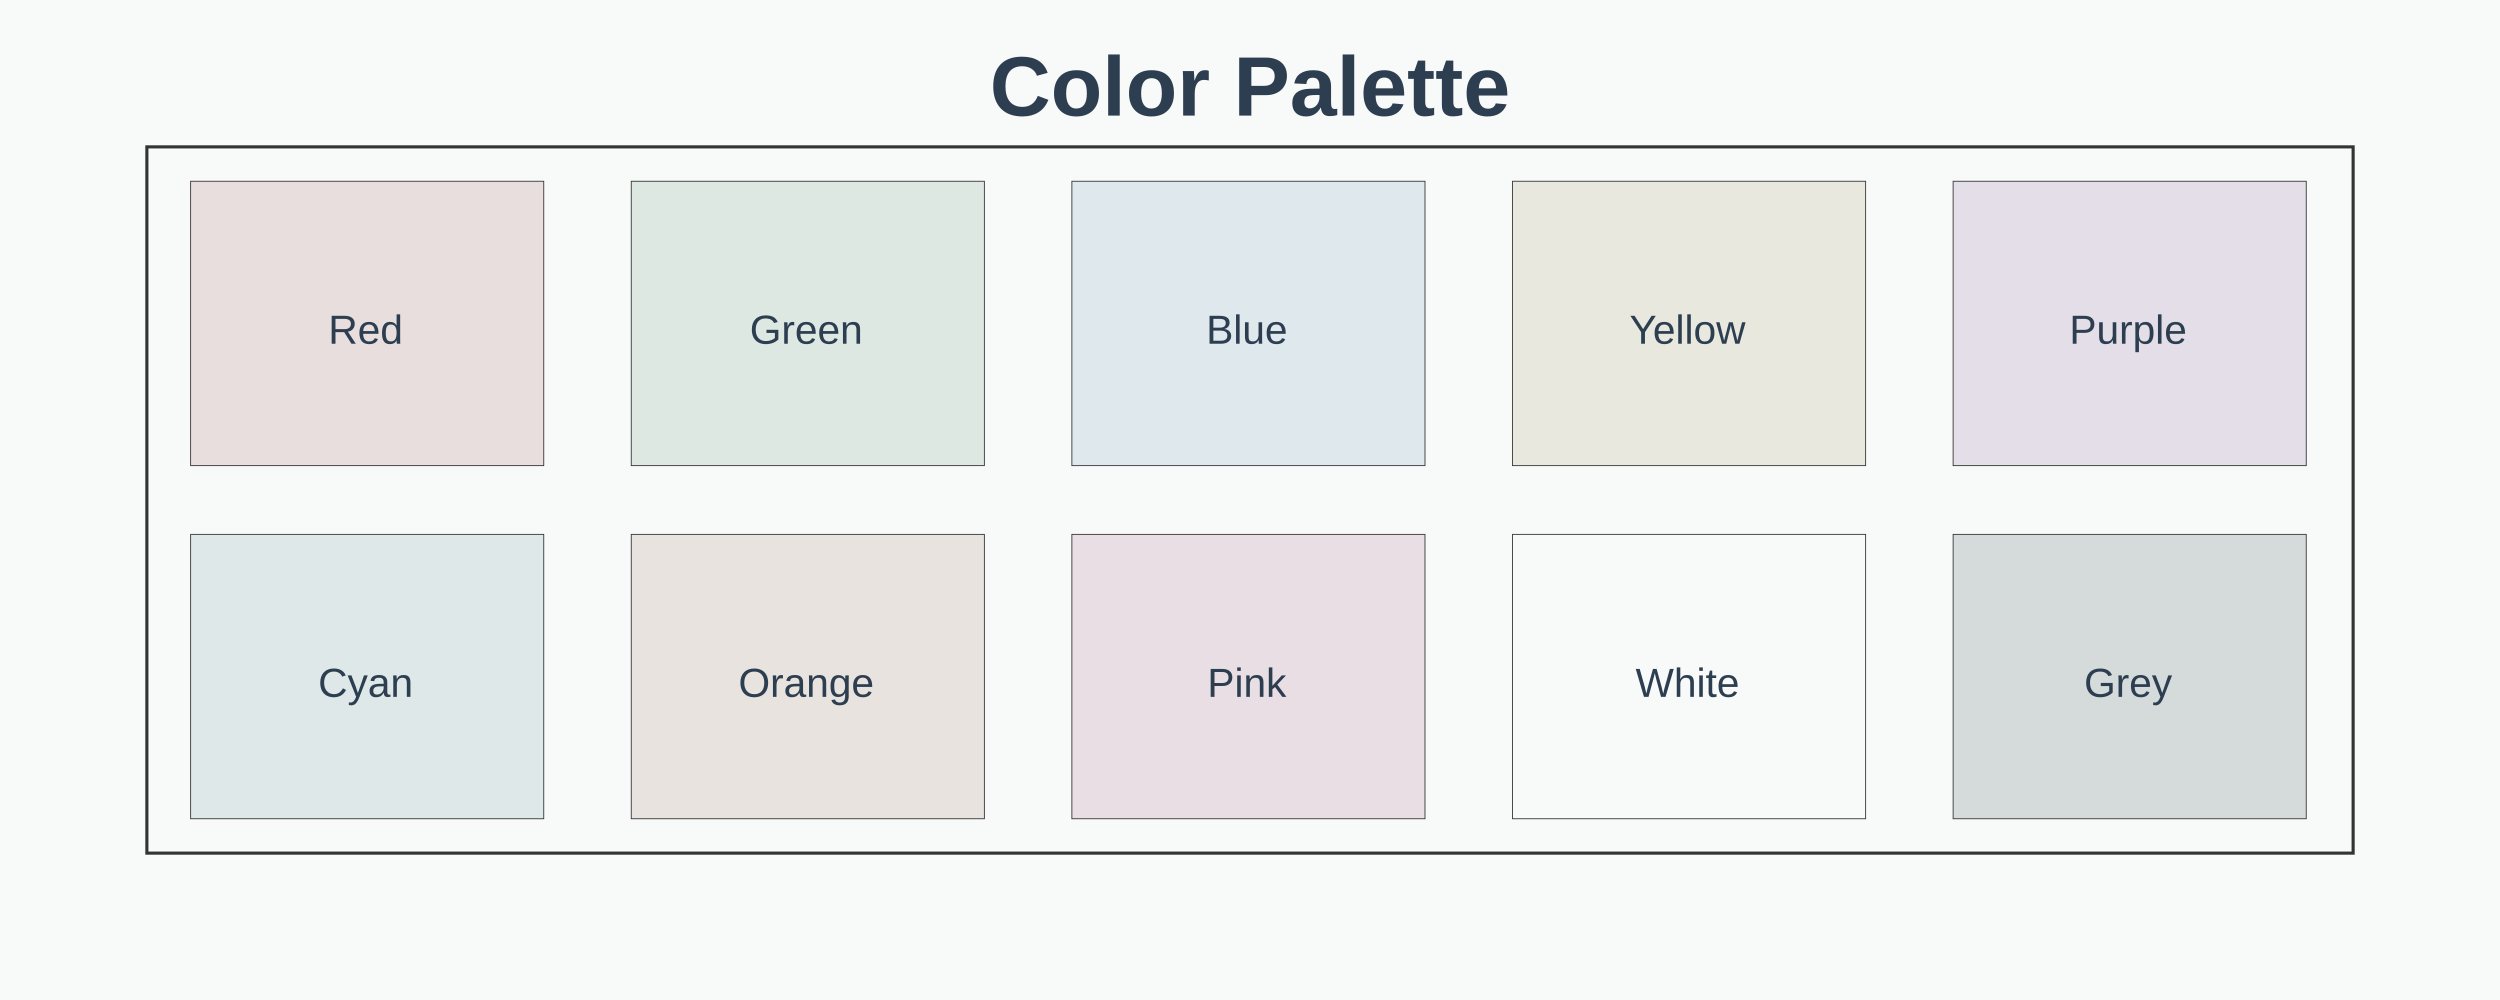
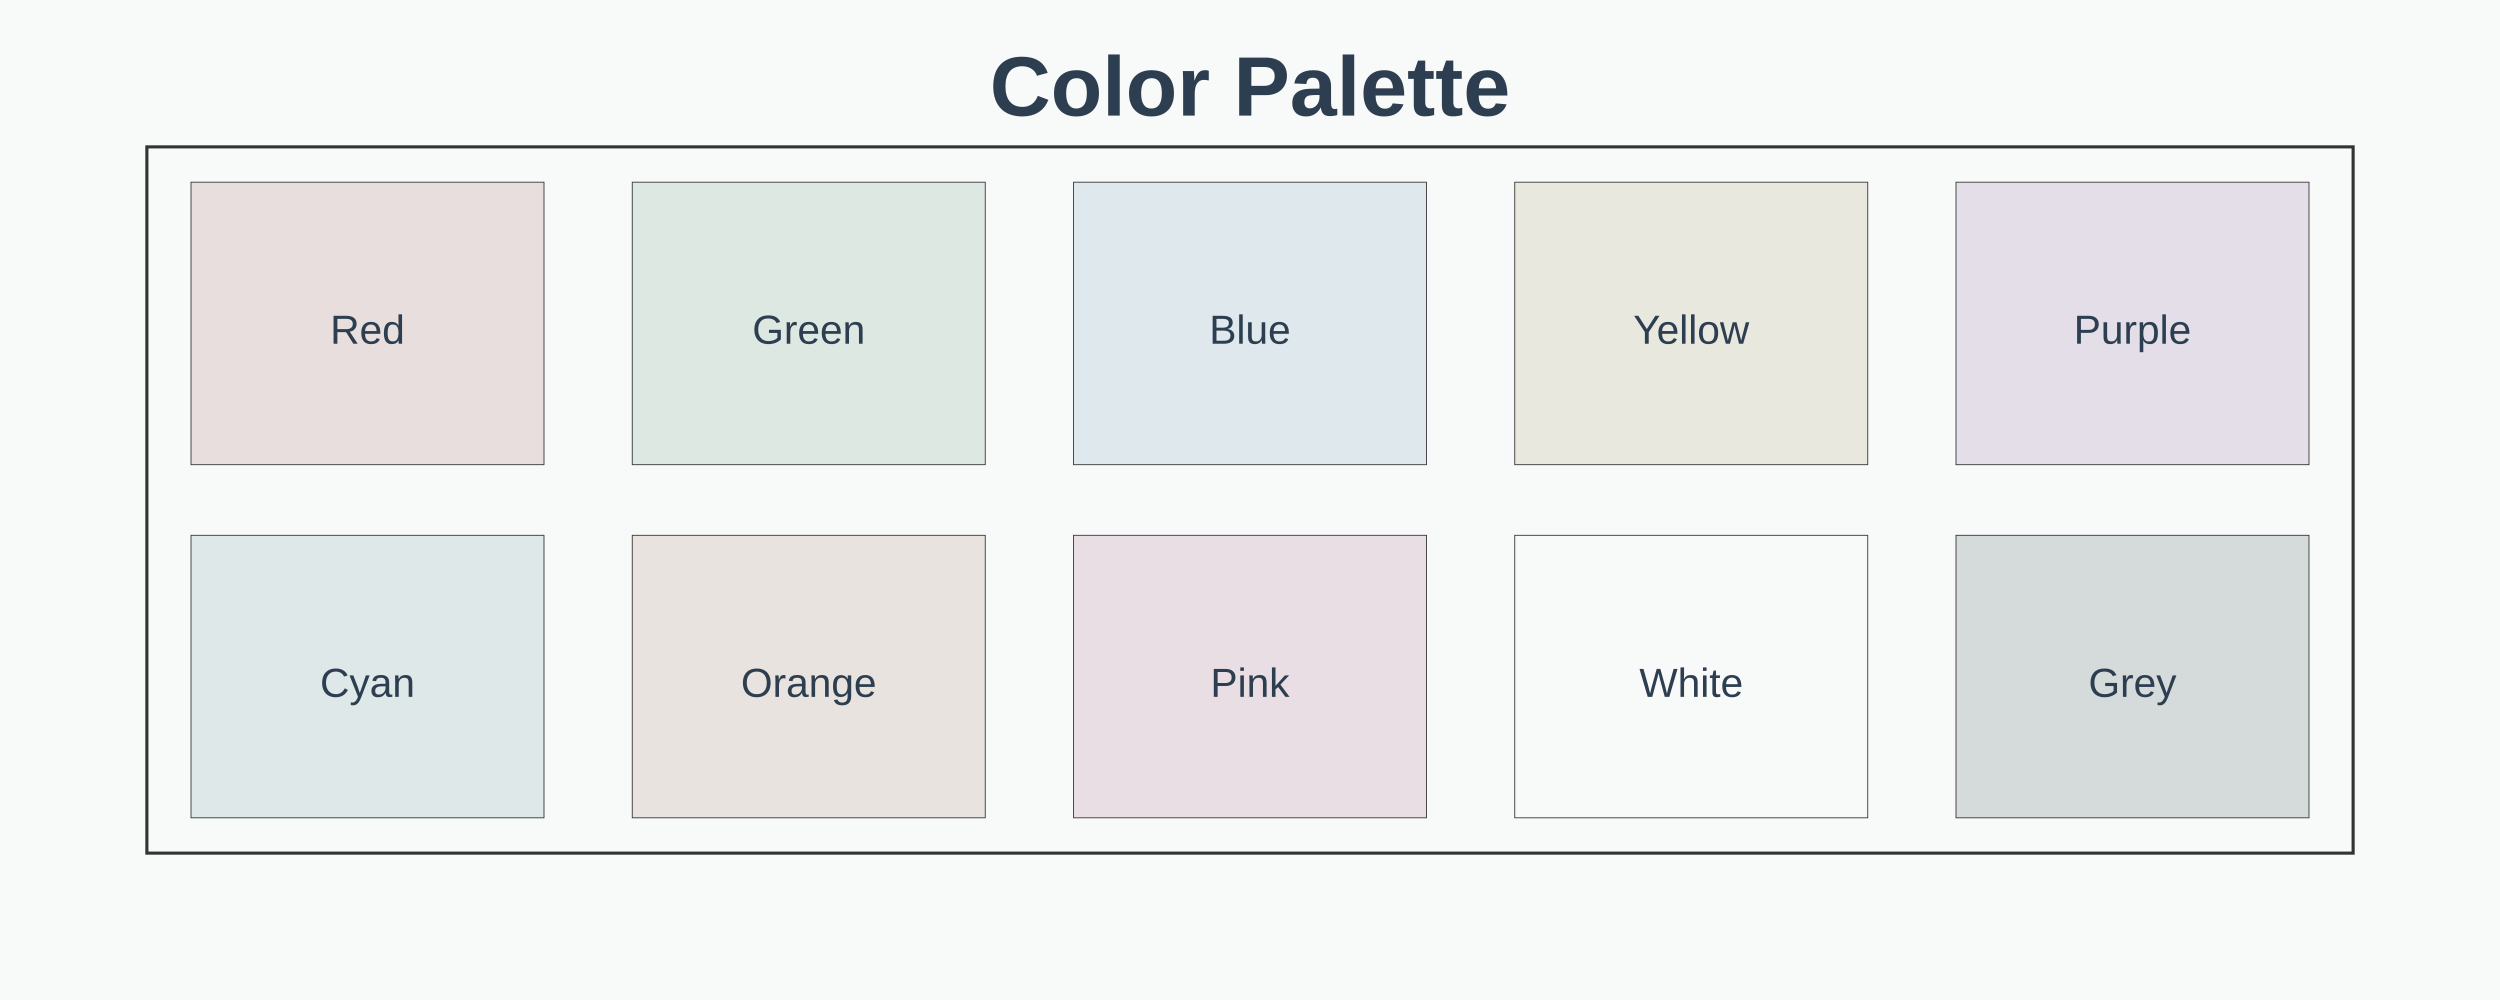
<svg xmlns="http://www.w3.org/2000/svg" height="320" viewBox="0 0 800 320" width="800">
  <rect fill="#F8F9F9" height="100%" width="100%" />
  <rect fill="transparent" height="226" stroke="#333" stroke-width="1" width="706" x="47" y="47" />
-   <rect fill="#E8DEDD" height="91" stroke="#333" stroke-width="0.281" width="113" x="61" y="58" />
-   <rect fill="#DEE8E3" height="91" stroke="#333" stroke-width="0.281" width="113" x="202" y="58" />
-   <rect fill="#DEE8ED" height="91" stroke="#333" stroke-width="0.281" width="113" x="343" y="58" />
-   <rect fill="#E8E8DE" height="91" stroke="#333" stroke-width="0.281" width="113" x="484" y="58" />
-   <rect fill="#E3DEE8" height="91" stroke="#333" stroke-width="0.281" width="113" x="625" y="58" />
-   <rect fill="#DEE8E8" height="91" stroke="#333" stroke-width="0.281" width="113" x="61" y="171" />
-   <rect fill="#E8E3DE" height="91" stroke="#333" stroke-width="0.281" width="113" x="202" y="171" />
-   <rect fill="#E8DEE3" height="91" stroke="#333" stroke-width="0.281" width="113" x="343" y="171" />
-   <rect fill="#F8F9F9" height="91" stroke="#333" stroke-width="0.281" width="113" x="484" y="171" />
-   <rect fill="#D5DBDB" height="91" stroke="#333" stroke-width="0.281" width="113" x="625" y="171" />
-   <text dominant-baseline="auto" fill="#2C3E50" font-family="Arial, sans-serif" font-size="13" text-anchor="middle" x="117" y="110">
+   <rect fill="#E8DEDD" height="90.4" stroke="#333" stroke-width="0.28" width="112.96" x="61.12" y="58.3" />
+   <rect fill="#DEE8E3" height="90.4" stroke="#333" stroke-width="0.28" width="112.96" x="202.32" y="58.3" />
+   <rect fill="#DEE8ED" height="90.4" stroke="#333" stroke-width="0.28" width="112.96" x="343.52" y="58.3" />
+   <rect fill="#E8E8DE" height="90.4" stroke="#333" stroke-width="0.28" width="112.96" x="484.72" y="58.3" />
+   <rect fill="#E3DEE8" height="90.4" stroke="#333" stroke-width="0.28" width="112.96" x="625.92" y="58.3" />
+   <rect fill="#DEE8E8" height="90.4" stroke="#333" stroke-width="0.28" width="112.96" x="61.12" y="171.3" />
+   <rect fill="#E8E3DE" height="90.4" stroke="#333" stroke-width="0.28" width="112.96" x="202.32" y="171.3" />
+   <rect fill="#E8DEE3" height="90.4" stroke="#333" stroke-width="0.28" width="112.96" x="343.52" y="171.3" />
+   <rect fill="#F8F9F9" height="90.4" stroke="#333" stroke-width="0.28" width="112.96" x="484.72" y="171.3" />
+   <rect fill="#D5DBDB" height="90.4" stroke="#333" stroke-width="0.28" width="112.96" x="625.92" y="171.3" />
+   <text dominant-baseline="auto" fill="#2C3E50" font-family="Arial, sans-serif" font-size="13" text-anchor="middle" x="117.6" y="110">
Red
</text>
-   <text dominant-baseline="auto" fill="#2C3E50" font-family="Arial, sans-serif" font-size="13" text-anchor="middle" x="258" y="110">
+   <text dominant-baseline="auto" fill="#2C3E50" font-family="Arial, sans-serif" font-size="13" text-anchor="middle" x="258.8" y="110">
Green
</text>
-   <text dominant-baseline="auto" fill="#2C3E50" font-family="Arial, sans-serif" font-size="13" text-anchor="middle" x="399" y="110">
+   <text dominant-baseline="auto" fill="#2C3E50" font-family="Arial, sans-serif" font-size="13" text-anchor="middle" x="400" y="110">
Blue
</text>
-   <text dominant-baseline="auto" fill="#2C3E50" font-family="Arial, sans-serif" font-size="13" text-anchor="middle" x="540" y="110">
+   <text dominant-baseline="auto" fill="#2C3E50" font-family="Arial, sans-serif" font-size="13" text-anchor="middle" x="541.2" y="110">
Yellow
</text>
-   <text dominant-baseline="auto" fill="#2C3E50" font-family="Arial, sans-serif" font-size="13" text-anchor="middle" x="681" y="110">
+   <text dominant-baseline="auto" fill="#2C3E50" font-family="Arial, sans-serif" font-size="13" text-anchor="middle" x="682.4" y="110">
Purple
</text>
-   <text dominant-baseline="auto" fill="#2C3E50" font-family="Arial, sans-serif" font-size="13" text-anchor="middle" x="117" y="223">
+   <text dominant-baseline="auto" fill="#2C3E50" font-family="Arial, sans-serif" font-size="13" text-anchor="middle" x="117.6" y="223">
Cyan
</text>
-   <text dominant-baseline="auto" fill="#2C3E50" font-family="Arial, sans-serif" font-size="13" text-anchor="middle" x="258" y="223">
+   <text dominant-baseline="auto" fill="#2C3E50" font-family="Arial, sans-serif" font-size="13" text-anchor="middle" x="258.8" y="223">
Orange
</text>
-   <text dominant-baseline="auto" fill="#2C3E50" font-family="Arial, sans-serif" font-size="13" text-anchor="middle" x="399" y="223">
+   <text dominant-baseline="auto" fill="#2C3E50" font-family="Arial, sans-serif" font-size="13" text-anchor="middle" x="400" y="223">
Pink
</text>
-   <text dominant-baseline="auto" fill="#2C3E50" font-family="Arial, sans-serif" font-size="13" text-anchor="middle" x="540" y="223">
+   <text dominant-baseline="auto" fill="#2C3E50" font-family="Arial, sans-serif" font-size="13" text-anchor="middle" x="541.2" y="223">
White
</text>
-   <text dominant-baseline="auto" fill="#2C3E50" font-family="Arial, sans-serif" font-size="13" text-anchor="middle" x="681" y="223">
+   <text dominant-baseline="auto" fill="#2C3E50" font-family="Arial, sans-serif" font-size="13" text-anchor="middle" x="682.4" y="223">
Grey
</text>
  <defs>
    <marker id="arrowhead" markerHeight="10" markerUnits="strokeWidth" markerWidth="10" orient="auto" refX="9" refY="3">
      <polygon fill="#333" points="0,0 0,6 9,3" />
    </marker>
  </defs>
  <text fill="#2C3E50" font-family="Arial, sans-serif" font-size="27" font-weight="bold" text-anchor="middle" x="400" y="37">
Color Palette
</text>
</svg>
